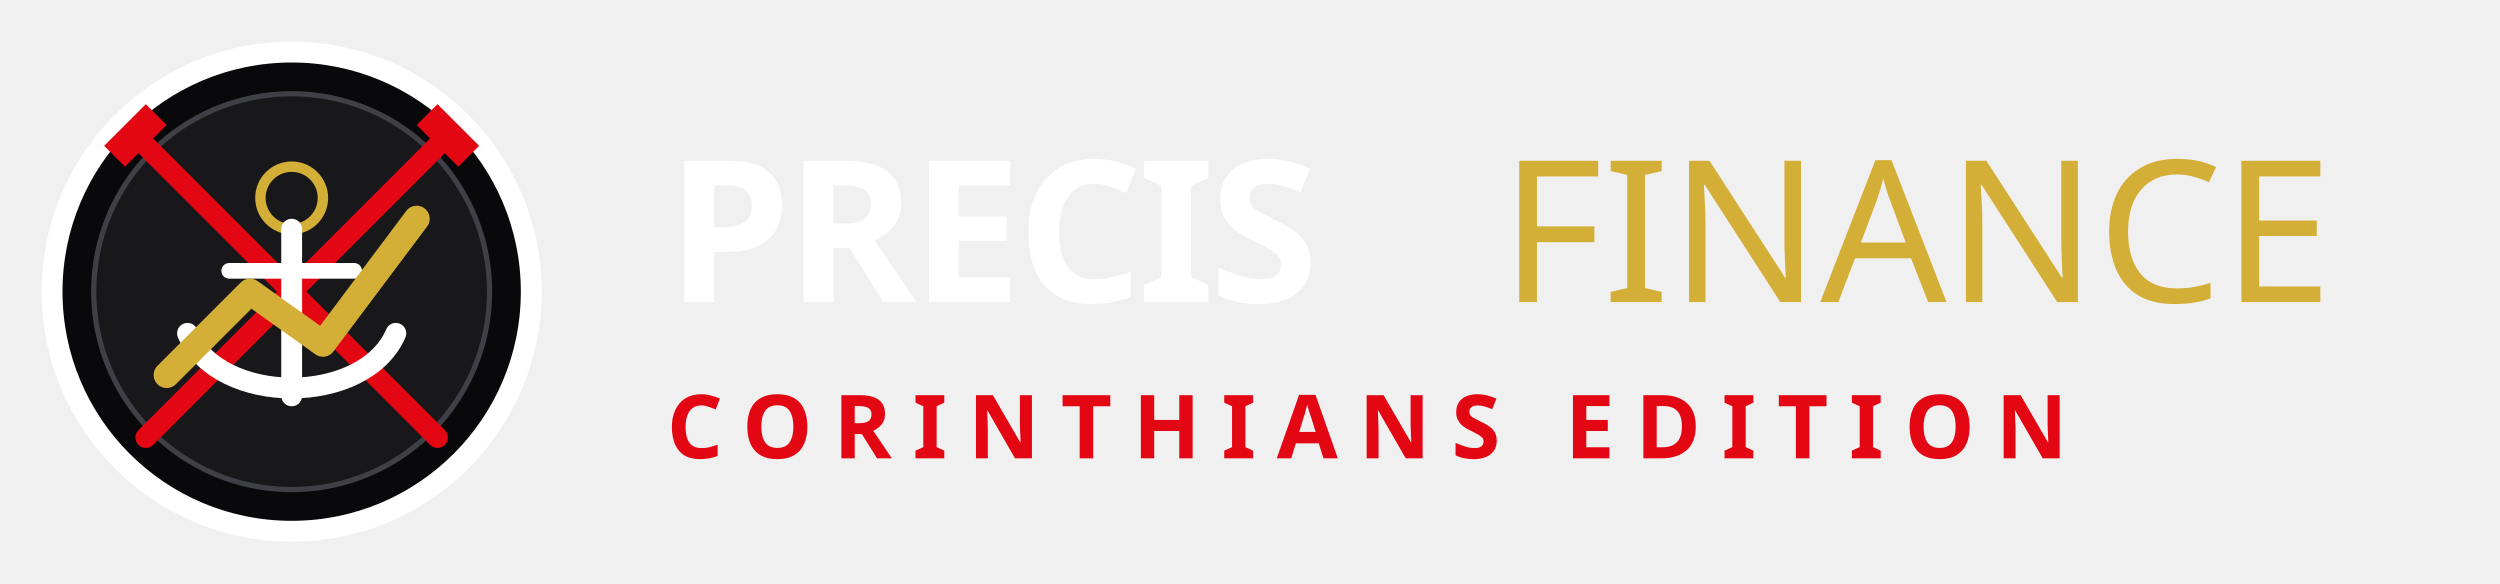
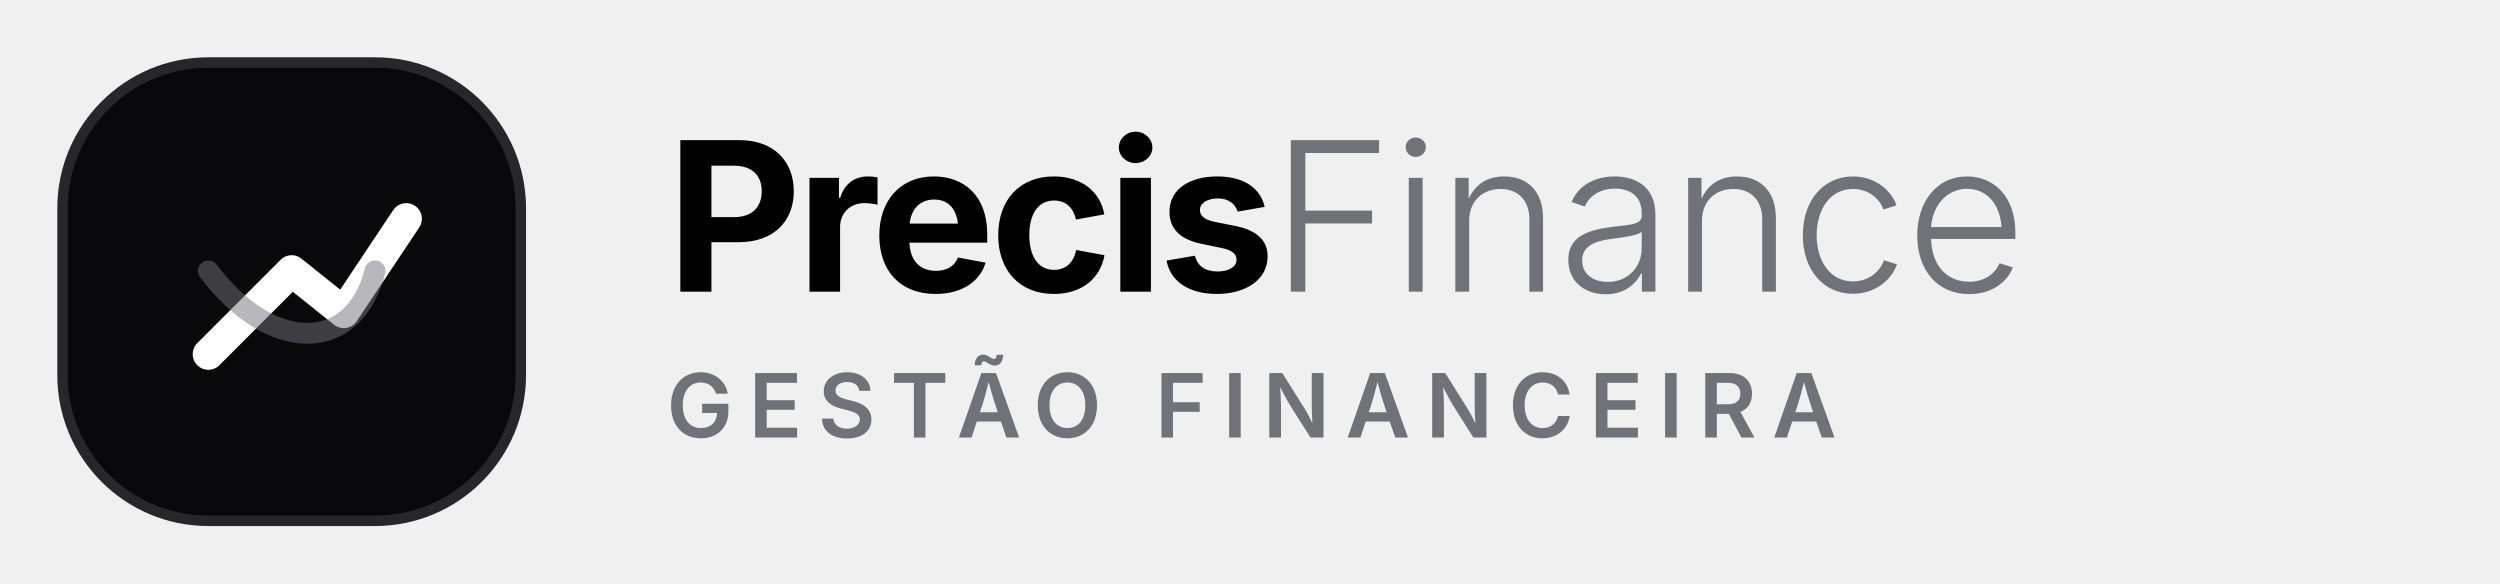
- <svg xmlns="http://www.w3.org/2000/svg" viewBox="0 0 240 56" role="img" aria-label="Precis Finance - Corinthians Edition">
-   <g transform="translate(4,4)">
-     <circle cx="24" cy="24" r="23" fill="#09090b" stroke="#ffffff" stroke-width="2" />
-     <circle cx="24" cy="24" r="19" fill="#18181b" stroke="#3f3f46" stroke-width="0.5" />
-     <g stroke="#E30613" stroke-width="2" stroke-linecap="round" fill="none">
-       <line x1="10" y1="38" x2="38" y2="10" />
-       <path d="M 36 8 L 40 12 L 42 10 L 38 6 Z" fill="#E30613" stroke="none" />
-       <line x1="38" y1="38" x2="10" y2="10" />
-       <path d="M 12 8 L 8 12 L 6 10 L 10 6 Z" fill="#E30613" stroke="none" />
-     </g>
-     <g fill="none" stroke="#ffffff" stroke-width="1.5" stroke-linecap="round" stroke-linejoin="round">
-       <circle cx="24" cy="15" r="3" stroke="#D4AF37" stroke-width="1" />
-       <line x1="24" y1="18" x2="24" y2="34" stroke="#ffffff" stroke-width="2" />
-       <line x1="18" y1="22" x2="30" y2="22" />
-       <path d="M 14 28 C 17 35, 31 35, 34 28" stroke="#ffffff" stroke-width="2" />
-     </g>
-     <path d="M 12 32 L 20 24 L 27 29 L 36 17" fill="none" stroke="#D4AF37" stroke-width="2.5" stroke-linecap="round" stroke-linejoin="round" />
+ <svg xmlns="http://www.w3.org/2000/svg" viewBox="0 0 240 56" role="img" aria-label="Precis Finance - Titanium Edition">
+   <defs>
+     <linearGradient id="titaniumText" x1="0" y1="0" x2="1" y2="1">
+       <stop offset="0%" stop-color="#27272a" />
+       <stop offset="50%" stop-color="#71717a" />
+       <stop offset="100%" stop-color="#a1a1aa" />
+     </linearGradient>
+   </defs>
+   <g transform="translate(6, 6)">
+     <rect width="44" height="44" rx="14" fill="#09090b" stroke="#27272a" stroke-width="1" />
+     <path d="M 14 28 L 22 20 L 27 24 L 33 15" fill="none" stroke="#ffffff" stroke-width="3" stroke-linecap="round" stroke-linejoin="round" />
+     <path d="M 14 20 C 20 28, 28 28, 30 20" fill="none" stroke="#71717a" stroke-width="2" stroke-linecap="round" opacity="0.5" />
  </g>
-   <g font-family="Montserrat, Unbounded, system-ui, sans-serif" fill="#ffffff">
-     <text x="64" y="29" font-size="19" font-weight="900" letter-spacing="-0.5" fill="#ffffff">PRECIS</text>
-     <text x="144" y="29" font-size="19" font-weight="400" letter-spacing="0" fill="#D4AF37">FINANCE</text>
-     <text x="64" y="44" font-size="8.5" font-weight="700" letter-spacing="2" fill="#E30613">CORINTHIANS EDITION</text>
+   <g font-family="Outfit, Inter, system-ui, sans-serif" fill="#09090b">
+     <text x="64" y="28" font-size="20" font-weight="700" letter-spacing="-0.5" fill="currentColor">Precis</text>
+     <text x="122" y="28" font-size="20" font-weight="300" letter-spacing="-0.2" fill="#71717a">Finance</text>
+     <text x="64" y="42" font-size="8.5" font-weight="600" letter-spacing="1.5" fill="#71717a">GESTÃO FINANCEIRA</text>
  </g>
</svg>
